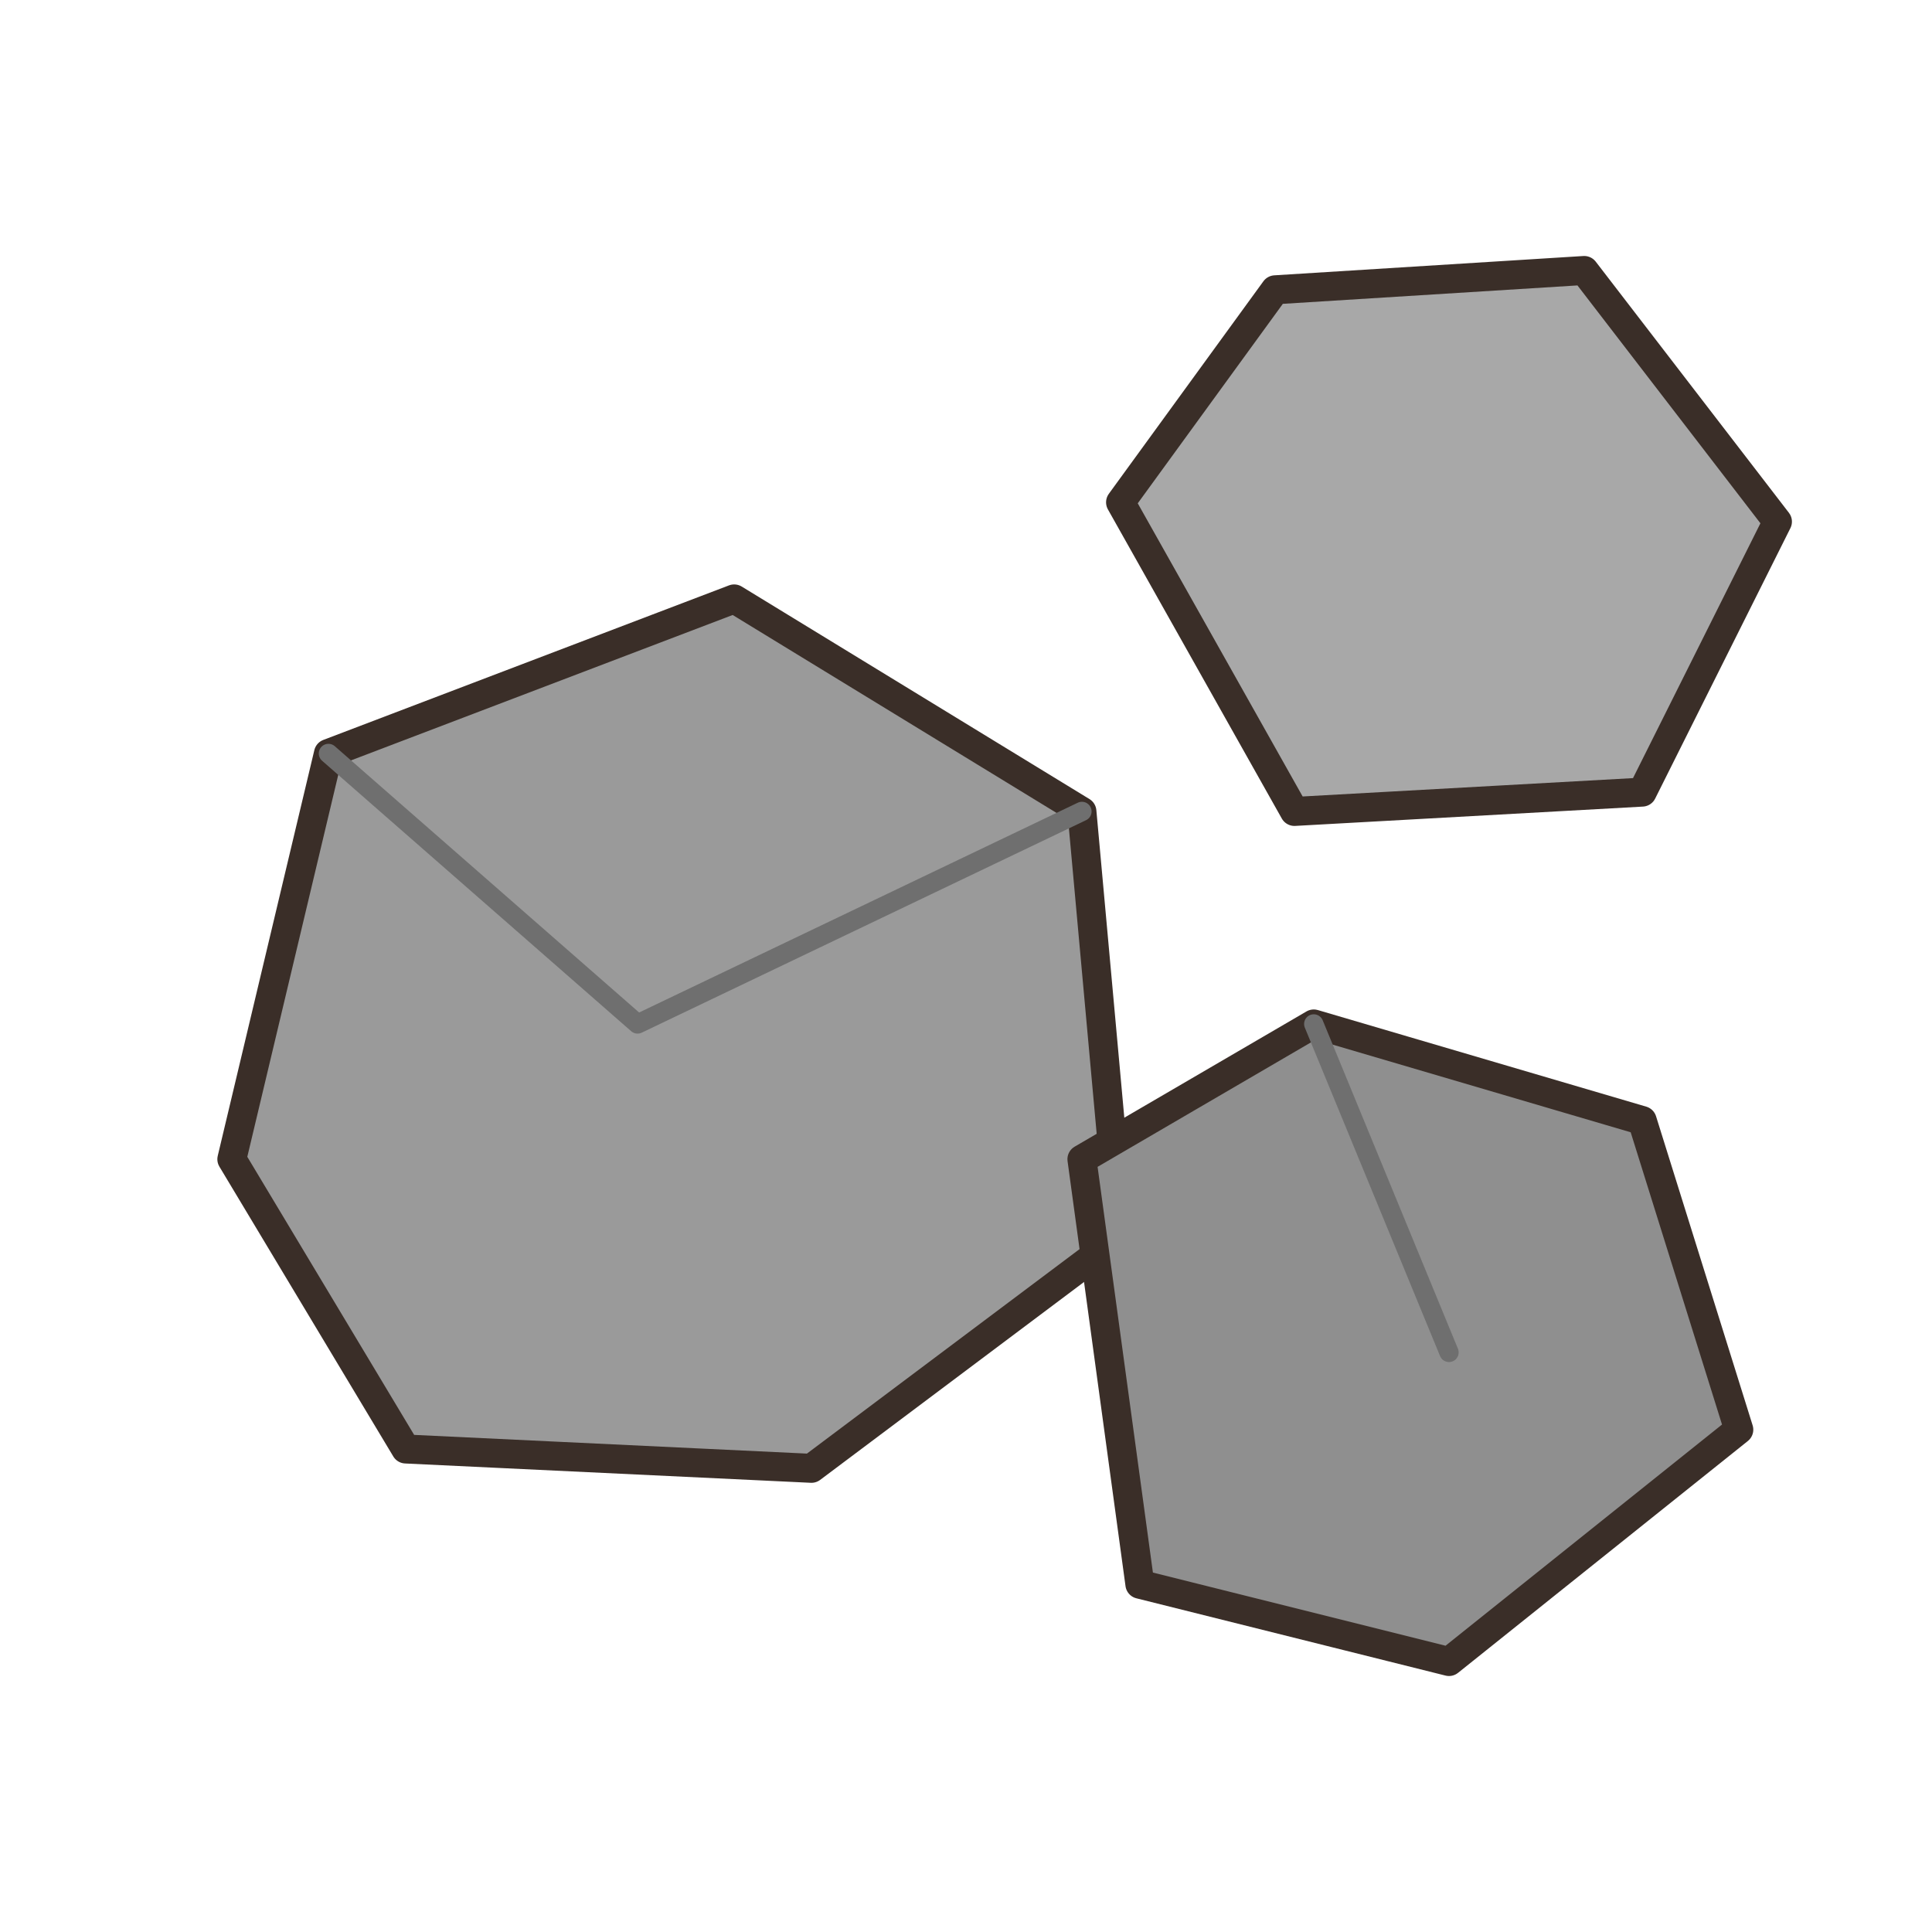
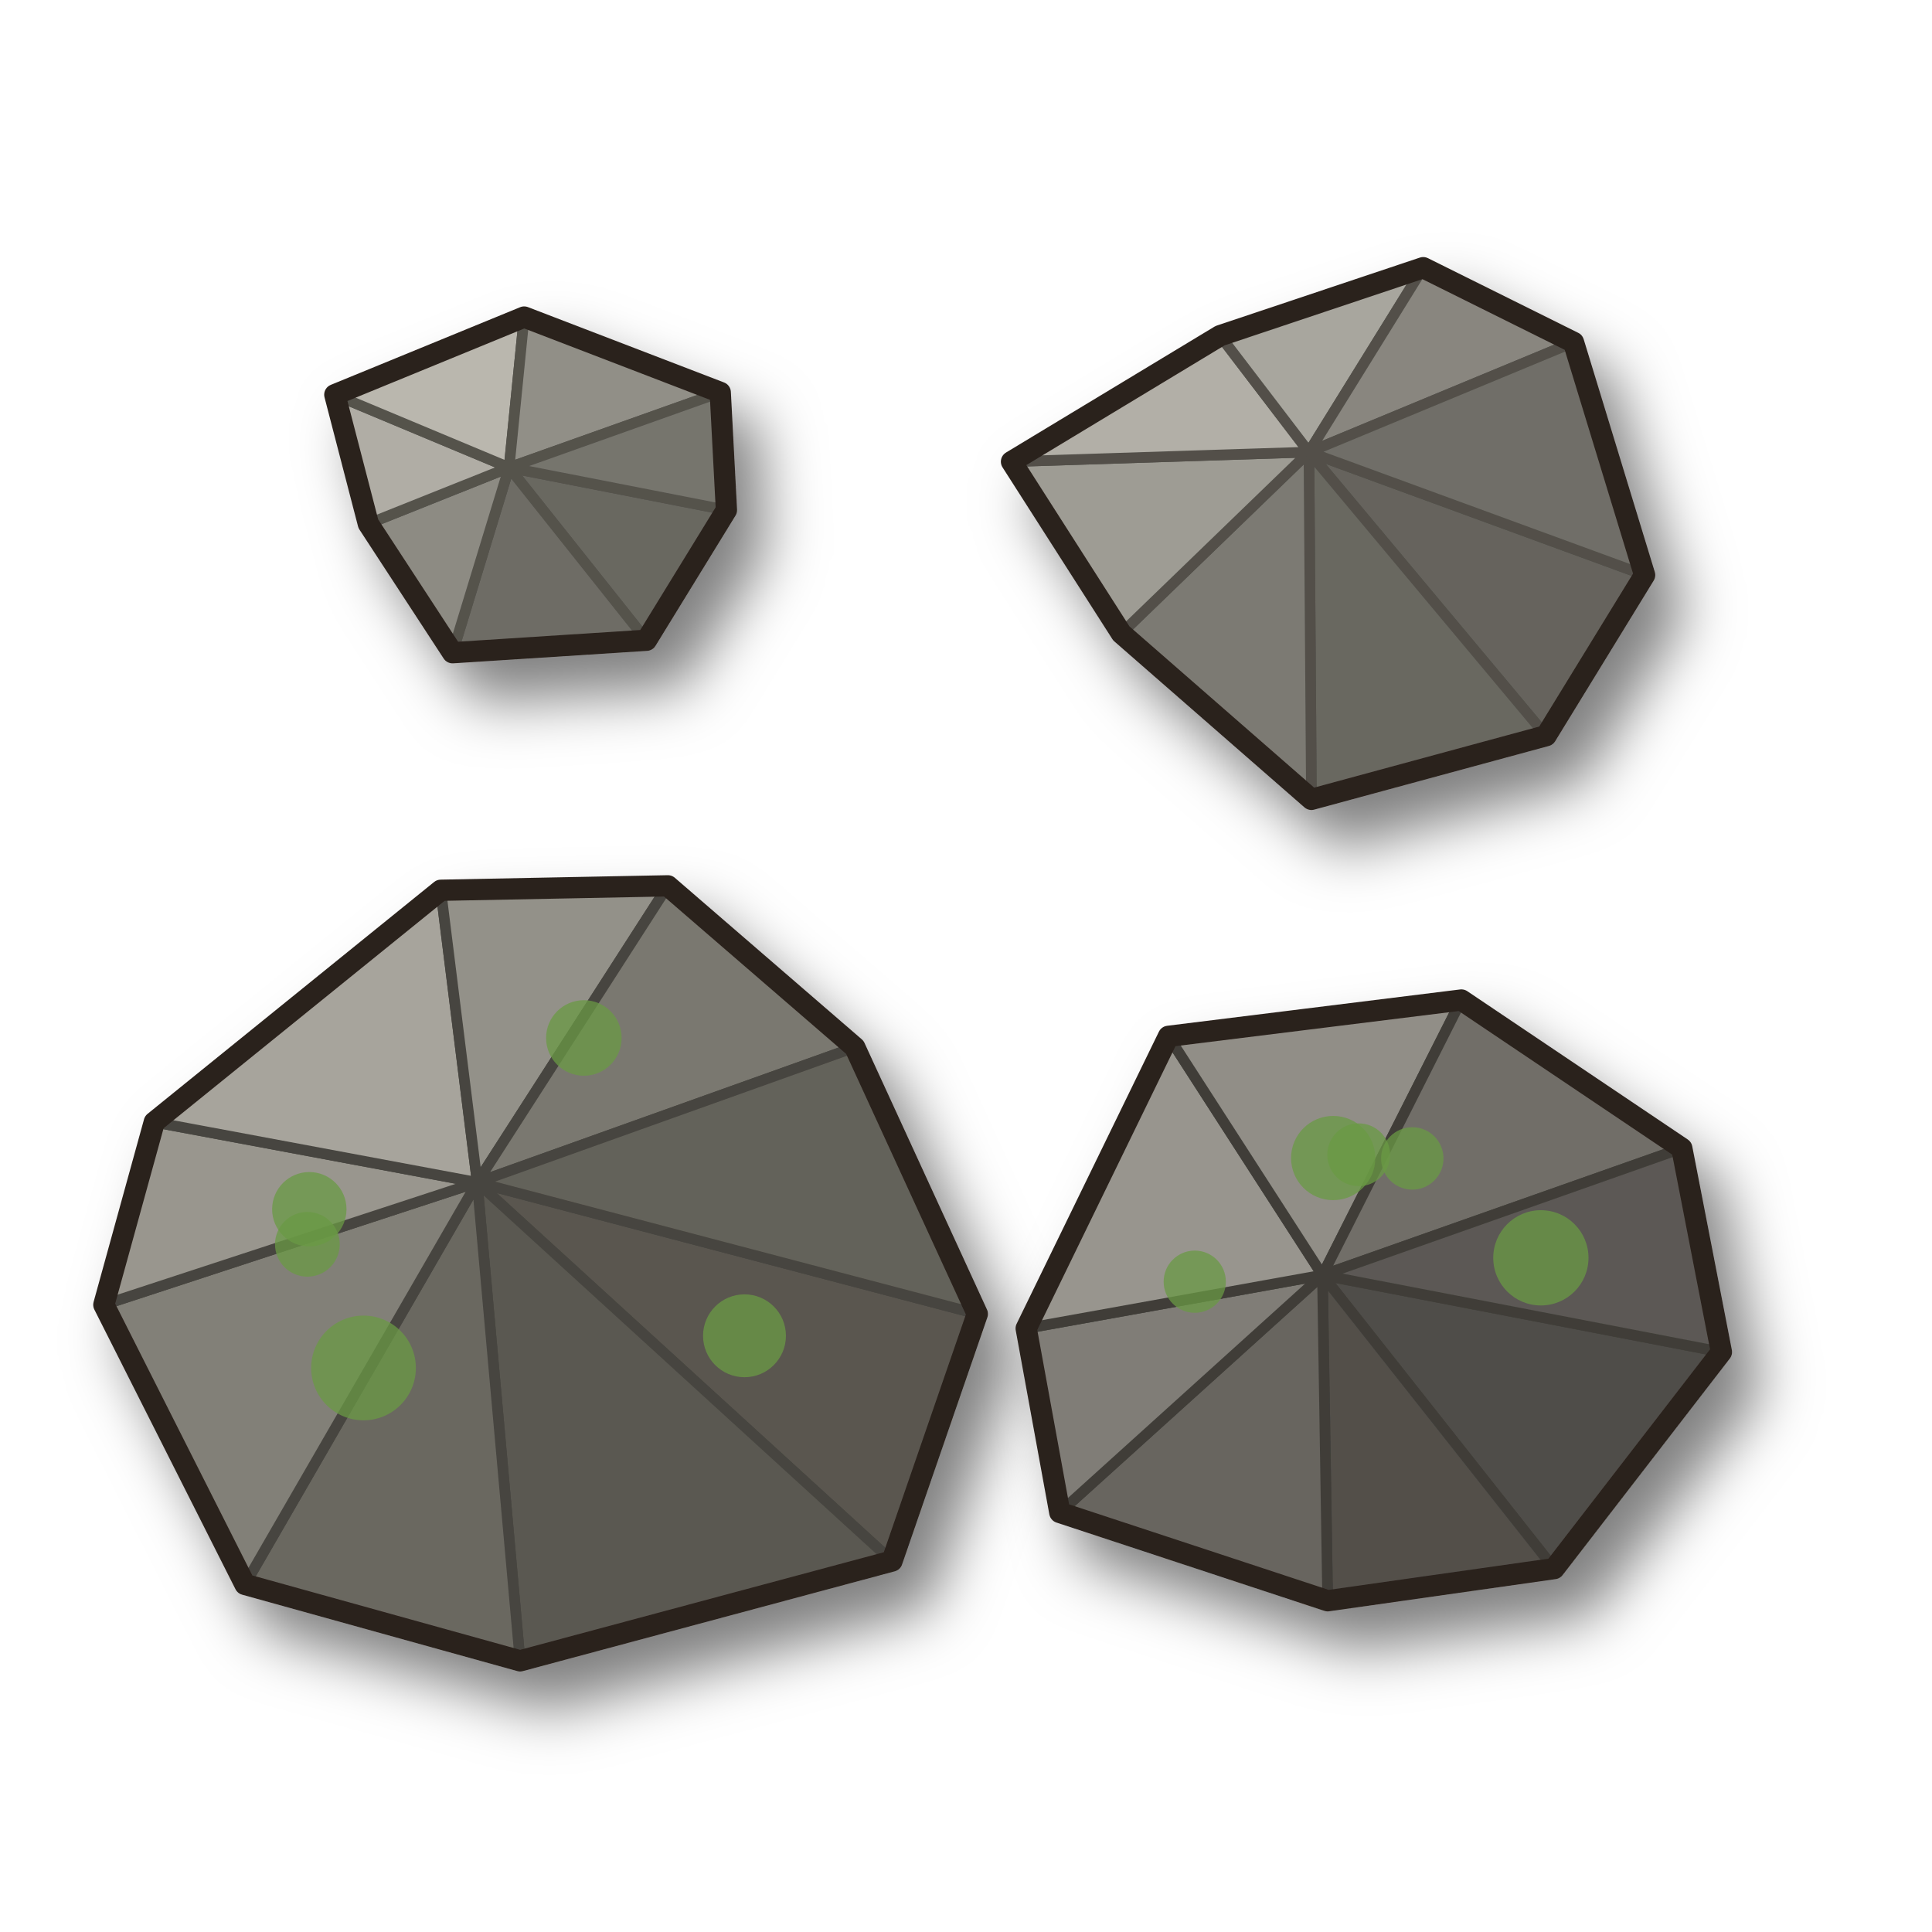
- <svg xmlns="http://www.w3.org/2000/svg" viewBox="0 0 200 200" width="200" height="200">
-   <g stroke="#3a2e28" stroke-width="3" stroke-linejoin="round" stroke-linecap="round">
-     <path d="M24 120L34 78L76 62L112 84L116 128L84 152L42 150Z" fill="#9a9a9a" />
-     <path d="M116 52L132 30L164 28L184 54L170 82L134 84Z" fill="#a8a8a8" />
-     <path d="M112 120L136 106L170 116L180 148L150 172L118 164Z" fill="#8f8f8f" />
-     <path d="M34 78L66 106L112 84M136 106L150 140" fill="none" stroke="#6f6f6f" stroke-width="2" />
+ <svg xmlns="http://www.w3.org/2000/svg" viewBox="0 0 200 200" width="200" height="200" stroke-linejoin="round" stroke-linecap="round">
+   <defs>
+     <filter id="s1" x="-35%" y="-35%" width="170%" height="170%">
+       <feDropShadow dx="3" dy="4" stdDeviation="3" flood-color="#000" flood-opacity="0.5" />
+     </filter>
+   </defs>
+   <g filter="url(#s1)">
+     <polygon points="49.4,122.4 101.17,136.02 92.34,161.6" fill="#5a5750" stroke="#474540" stroke-width="1.1" />
+     <polygon points="49.4,122.4 92.34,161.6 53.84,171.93" fill="#5a5851" stroke="#474540" stroke-width="1.1" />
+     <polygon points="49.4,122.4 53.84,171.93 25.36,164.02" fill="#6a6861" stroke="#474540" stroke-width="1.1" />
+     <polygon points="49.4,122.4 25.36,164.02 10.75,135.07" fill="#828078" stroke="#474540" stroke-width="1.1" />
+     <polygon points="49.4,122.4 10.75,135.07 15.97,116.16" fill="#99968e" stroke="#474540" stroke-width="1.1" />
+     <polygon points="49.4,122.4 15.97,116.16 45.63,92.16" fill="#a7a49c" stroke="#474540" stroke-width="1.1" />
+     <polygon points="49.4,122.4 45.63,92.16 69.14,91.7" fill="#939189" stroke="#474540" stroke-width="1.1" />
+     <polygon points="49.4,122.4 69.14,91.7 88.49,108.42" fill="#7a7870" stroke="#474540" stroke-width="1.1" />
+     <polygon points="49.4,122.4 88.49,108.42 101.17,136.02" fill="#64625a" stroke="#474540" stroke-width="1.1" />
+     <polygon points="101.17,136.02 92.34,161.6 53.84,171.93 25.36,164.02 10.75,135.07 15.97,116.16 45.63,92.16 69.14,91.7 88.49,108.42" fill="none" stroke="#2b211c" stroke-width="2.2" />
+   </g>
+   <circle cx="60.44" cy="107.45" r="3.91" fill="#6a9a44" stroke="none" opacity="0.75" />
+   <circle cx="37.63" cy="141.61" r="5.42" fill="#6a9a44" stroke="none" opacity="0.75" />
+   <circle cx="32.02" cy="125.18" r="3.85" fill="#6a9a44" stroke="none" opacity="0.75" />
+   <circle cx="77.07" cy="138.28" r="4.29" fill="#6a9a44" stroke="none" opacity="0.75" />
+   <circle cx="31.82" cy="128.81" r="3.35" fill="#6a9a44" stroke="none" opacity="0.75" />
+   <g filter="url(#s1)">
+     <polygon points="135.5,46.8 170.25,59.53 160.05,76.16" fill="#66645d" stroke="#52504a" stroke-width="1.1" />
+     <polygon points="135.5,46.8 160.05,76.16 135.76,82.75" fill="#696760" stroke="#52504a" stroke-width="1.1" />
+     <polygon points="135.5,46.8 135.76,82.75 116.08,65.57" fill="#7c7a73" stroke="#52504a" stroke-width="1.1" />
+     <polygon points="135.5,46.8 116.08,65.57 104.71,47.79" fill="#9e9c94" stroke="#52504a" stroke-width="1.1" />
+     <polygon points="135.5,46.8 104.71,47.79 126.3,34.75" fill="#b2afa7" stroke="#52504a" stroke-width="1.1" />
+     <polygon points="135.5,46.8 126.3,34.75 147.33,27.71" fill="#a8a69e" stroke="#52504a" stroke-width="1.1" />
+     <polygon points="135.5,46.8 147.33,27.71 162.89,35.44" fill="#89867f" stroke="#52504a" stroke-width="1.1" />
+     <polygon points="135.5,46.8 162.89,35.44 170.25,59.53" fill="#706e67" stroke="#52504a" stroke-width="1.1" />
+     <polygon points="170.25,59.53 160.05,76.16 135.76,82.75 116.08,65.57 104.71,47.79 126.3,34.75 147.33,27.71 162.89,35.44" fill="none" stroke="#2b211c" stroke-width="2.2" />
+   </g>
+   <g filter="url(#s1)">
+     <polygon points="136.9,132 178.2,139.96 160.89,162.38" fill="#504d48" stroke="#403e39" stroke-width="1.1" />
+     <polygon points="136.9,132 160.89,162.38 137.44,165.71" fill="#524f4a" stroke="#403e39" stroke-width="1.1" />
+     <polygon points="136.9,132 137.44,165.71 109.71,156.57" fill="#68655f" stroke="#403e39" stroke-width="1.1" />
+     <polygon points="136.9,132 109.71,156.57 106.23,137.52" fill="#807d77" stroke="#403e39" stroke-width="1.1" />
+     <polygon points="136.9,132 106.23,137.52 120.96,107.28" fill="#98958e" stroke="#403e39" stroke-width="1.1" />
+     <polygon points="136.9,132 120.96,107.28 151.28,103.52" fill="#918e87" stroke="#403e39" stroke-width="1.1" />
+     <polygon points="136.9,132 151.28,103.52 174.1,118.87" fill="#716e68" stroke="#403e39" stroke-width="1.1" />
+     <polygon points="136.9,132 174.1,118.87 178.2,139.96" fill="#5c5954" stroke="#403e39" stroke-width="1.1" />
+     <polygon points="178.2,139.96 160.89,162.38 137.44,165.71 109.71,156.57 106.23,137.52 120.96,107.28 151.28,103.52 174.1,118.87" fill="none" stroke="#2b211c" stroke-width="2.2" />
+   </g>
+   <circle cx="140.65" cy="119.54" r="3.25" fill="#6a9a44" stroke="none" opacity="0.75" />
+   <circle cx="138.01" cy="119.88" r="4.36" fill="#6a9a44" stroke="none" opacity="0.75" />
+   <circle cx="123.68" cy="132.68" r="3.22" fill="#6a9a44" stroke="none" opacity="0.75" />
+   <circle cx="159.51" cy="130.21" r="4.93" fill="#6a9a44" stroke="none" opacity="0.75" />
+   <circle cx="146.2" cy="119.92" r="3.23" fill="#6a9a44" stroke="none" opacity="0.75" />
+   <g filter="url(#s1)">
+     <polygon points="52.7,48.4 75.2,52.8 66.92,66.28" fill="#696760" stroke="#54524c" stroke-width="1.1" />
+     <polygon points="52.7,48.4 66.92,66.28 46.85,67.57" fill="#6e6c65" stroke="#54524c" stroke-width="1.1" />
+     <polygon points="52.7,48.4 46.85,67.57 38.13,54.22" fill="#8d8b83" stroke="#54524c" stroke-width="1.1" />
+     <polygon points="52.7,48.4 38.13,54.22 34.66,40.86" fill="#b0ada5" stroke="#54524c" stroke-width="1.1" />
+     <polygon points="52.7,48.4 34.66,40.86 54.26,32.82" fill="#bab7ae" stroke="#54524c" stroke-width="1.1" />
+     <polygon points="52.7,48.4 54.26,32.82 74.56,40.62" fill="#918f87" stroke="#54524c" stroke-width="1.1" />
+     <polygon points="52.7,48.4 74.56,40.62 75.2,52.8" fill="#76746d" stroke="#54524c" stroke-width="1.1" />
+     <polygon points="75.2,52.8 66.92,66.28 46.85,67.57 38.13,54.22 34.66,40.86 54.26,32.82 74.56,40.62" fill="none" stroke="#2b211c" stroke-width="2.2" />
  </g>
</svg>
